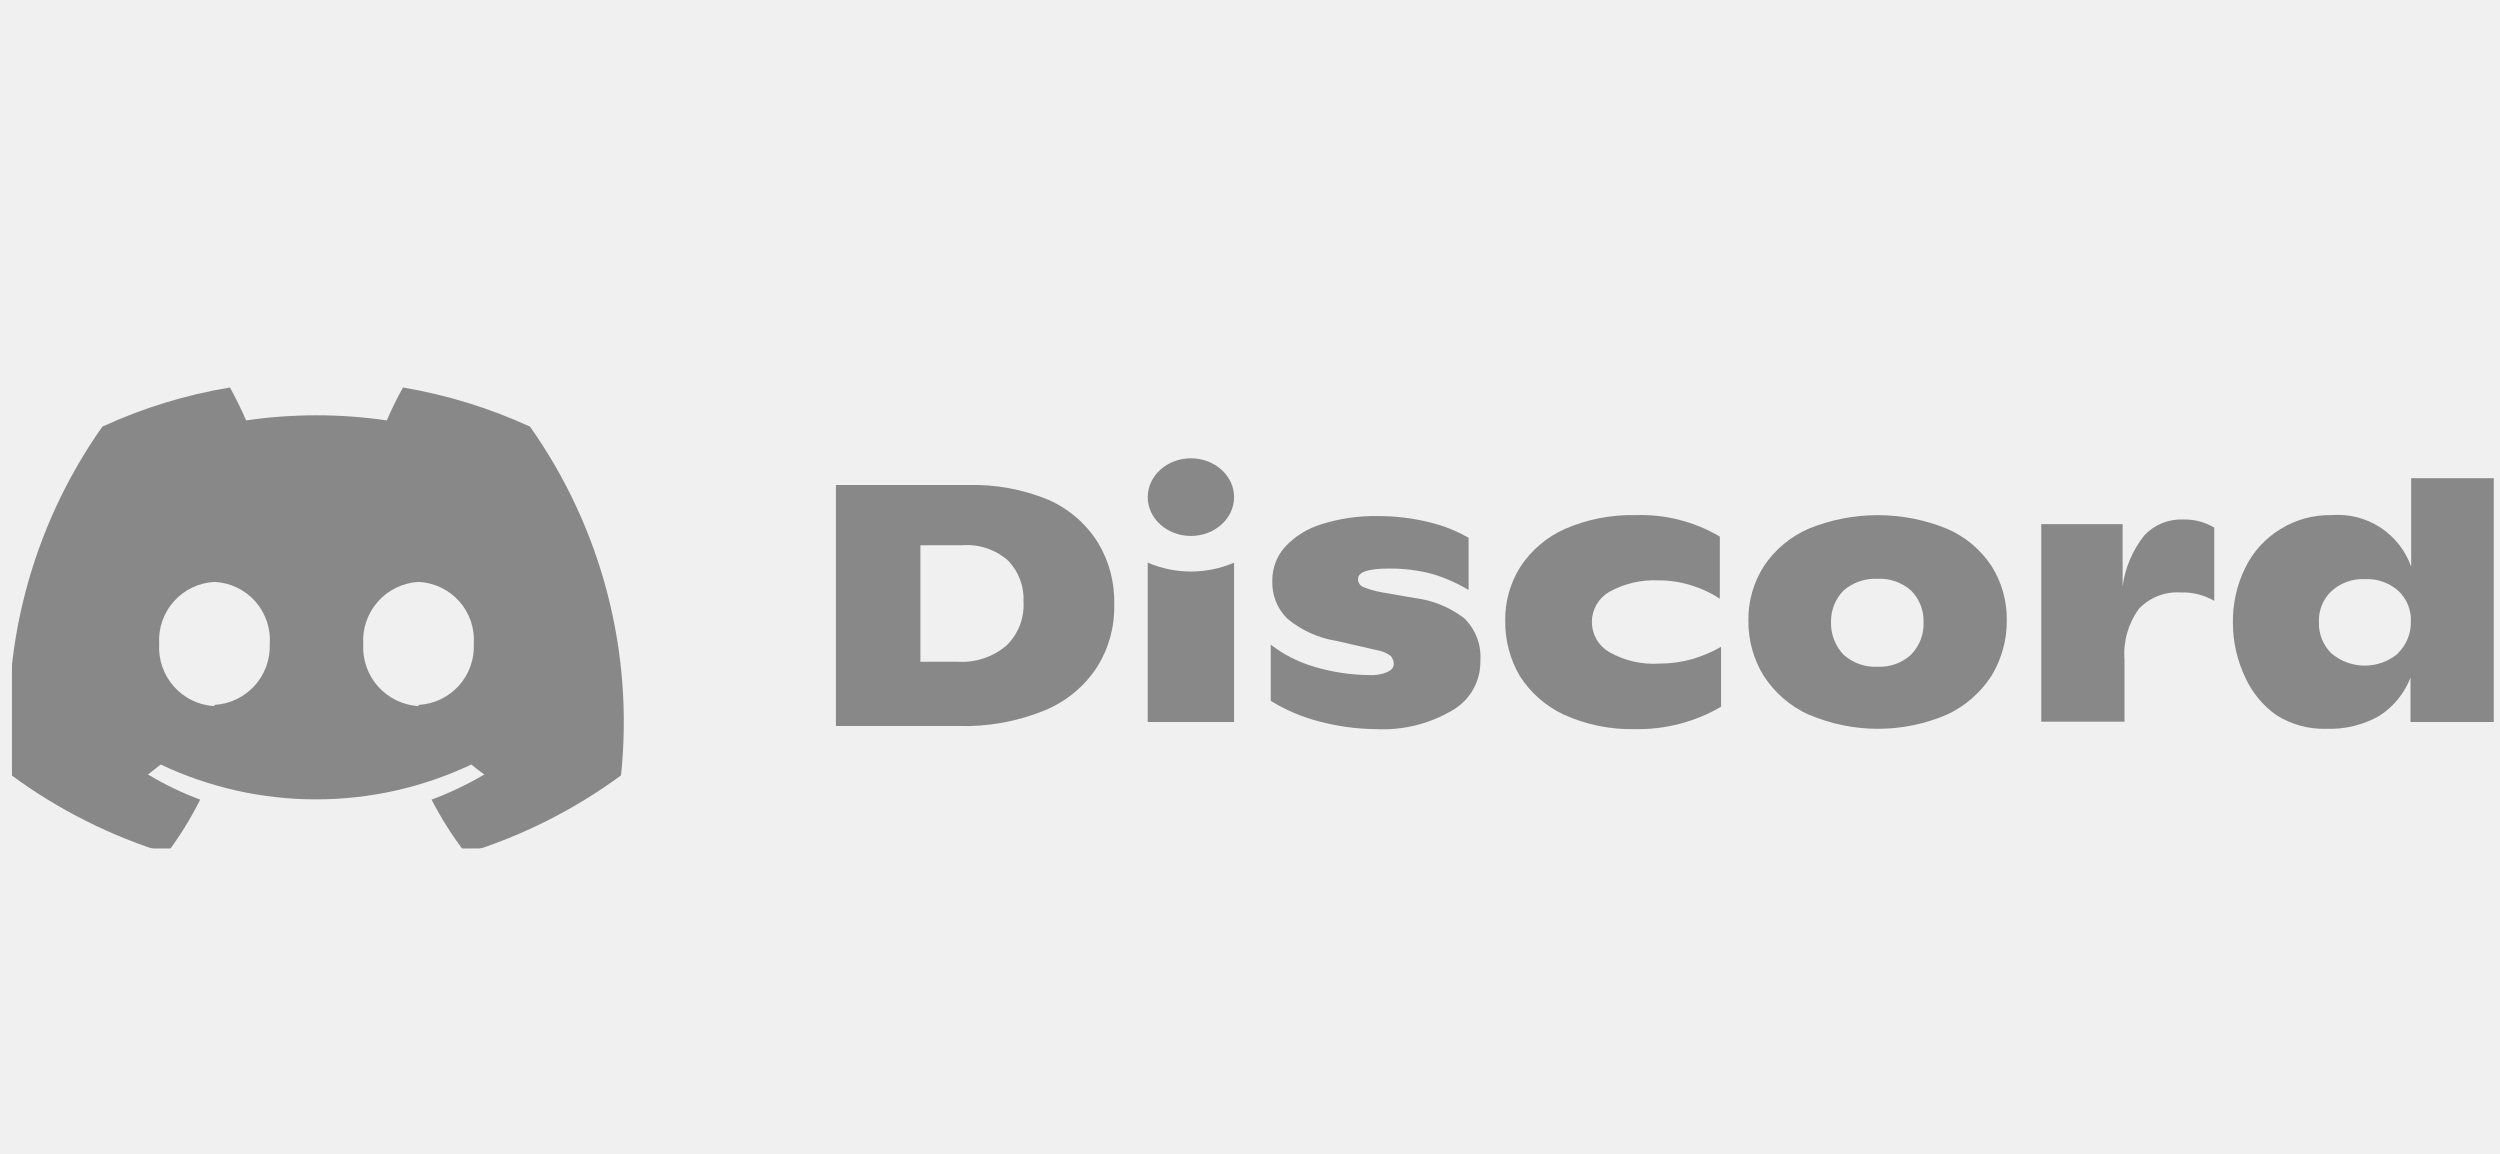
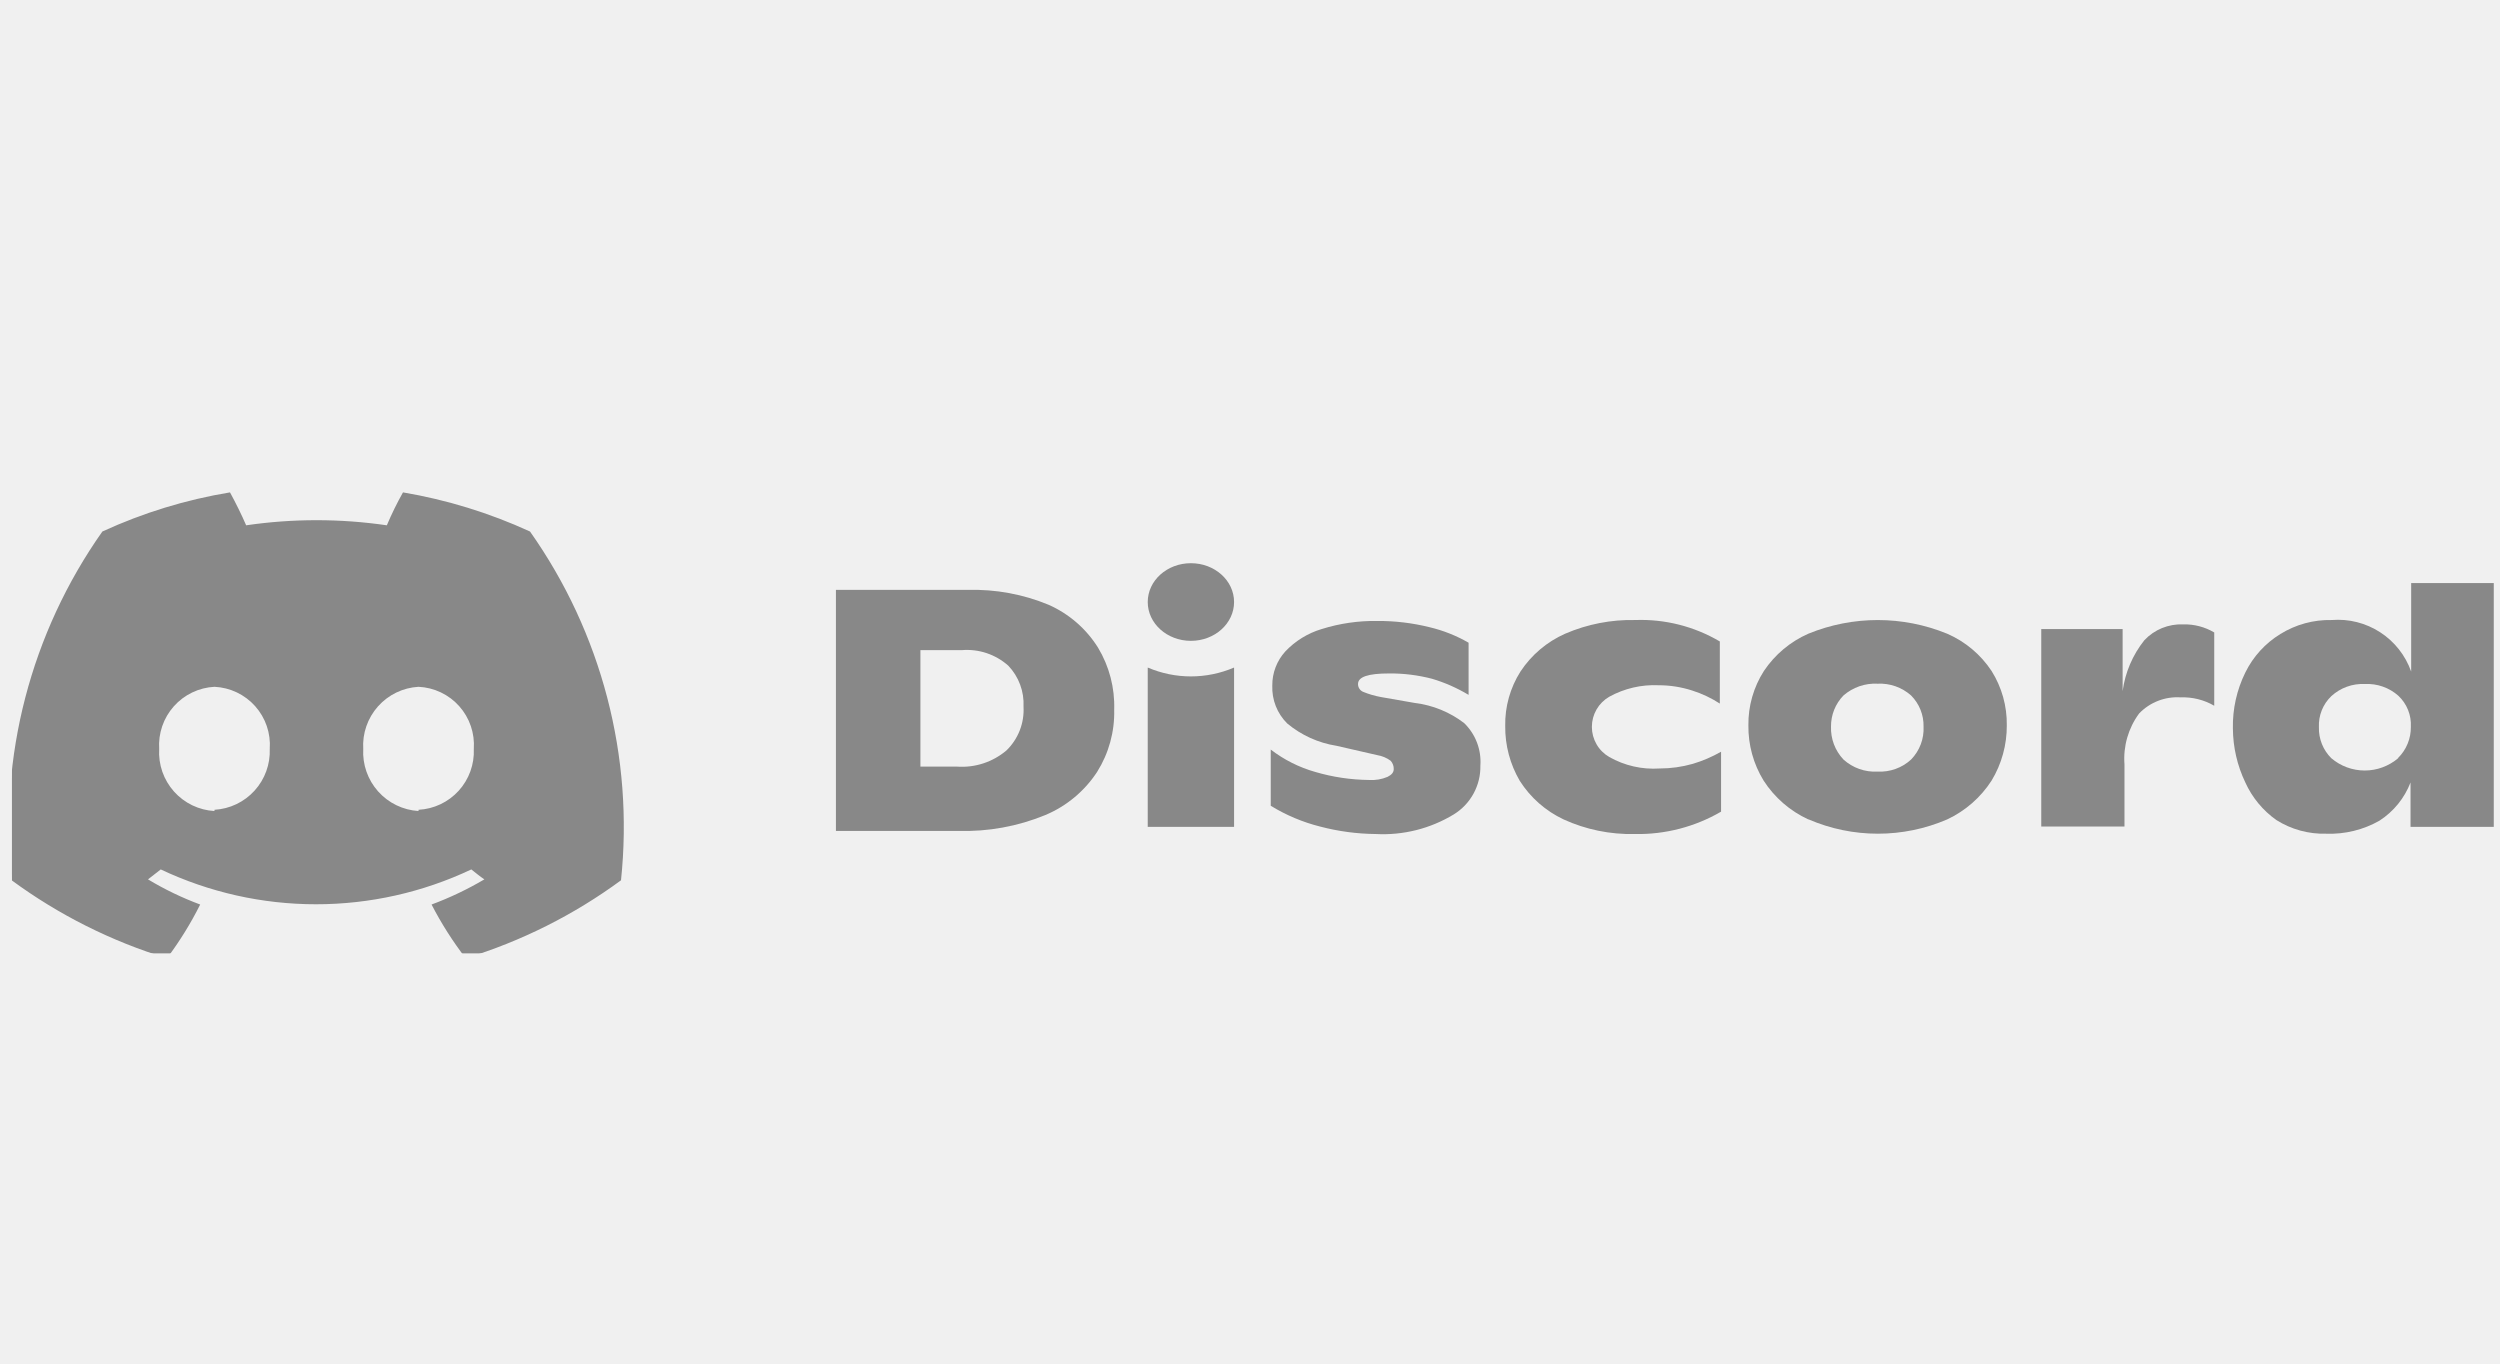
- <svg xmlns="http://www.w3.org/2000/svg" width="130" height="60" viewBox="0 0 159 35" fill="none">
+ <svg xmlns="http://www.w3.org/2000/svg" width="110" height="60" viewBox="0 0 159 35" fill="none">
  <mask id="mask0_76_1581" style="mask-type:luminance" maskUnits="userSpaceOnUse" x="0" y="5" width="159" height="30">
    <path d="M158.759 5.141H0.759V34.77H158.759V5.141Z" fill="white" />
  </mask>
  <g mask="url(#mask0_76_1581)">
    <path d="M33.709 7.941C31.137 6.761 28.42 5.924 25.63 5.452C25.248 6.13 24.905 6.829 24.603 7.546C21.636 7.112 18.622 7.112 15.655 7.546C15.378 6.894 14.964 6.065 14.628 5.452C11.822 5.915 9.092 6.752 6.51 7.941C1.96 14.391 -0.09 22.274 0.742 30.123C3.731 32.32 7.07 33.997 10.618 35.081C11.424 34.008 12.131 32.864 12.732 31.664C11.578 31.235 10.467 30.7 9.413 30.064L10.223 29.432C13.311 30.892 16.684 31.648 20.099 31.648C23.515 31.648 26.888 30.892 29.976 29.432C30.252 29.649 30.509 29.866 30.805 30.064C29.735 30.696 28.612 31.231 27.447 31.664C28.067 32.866 28.794 34.01 29.62 35.081C33.168 33.997 36.507 32.32 39.496 30.123C40.321 22.272 38.264 14.389 33.709 7.941ZM13.64 25.718C13.15 25.691 12.669 25.566 12.227 25.353C11.785 25.139 11.389 24.84 11.062 24.473C10.736 24.106 10.485 23.678 10.323 23.214C10.163 22.75 10.095 22.258 10.124 21.768C10.092 21.277 10.158 20.784 10.318 20.319C10.478 19.854 10.729 19.425 11.056 19.057C11.383 18.69 11.78 18.391 12.224 18.178C12.667 17.965 13.149 17.843 13.64 17.817C14.133 17.84 14.615 17.961 15.06 18.173C15.505 18.385 15.903 18.683 16.231 19.052C16.558 19.42 16.809 19.85 16.968 20.316C17.127 20.783 17.191 21.276 17.156 21.768C17.194 22.745 16.847 23.698 16.189 24.422C15.532 25.146 14.617 25.583 13.64 25.639V25.718ZM26.618 25.718C25.629 25.657 24.704 25.208 24.046 24.468C23.387 23.728 23.048 22.757 23.102 21.768C23.072 21.277 23.14 20.786 23.301 20.322C23.462 19.858 23.713 19.43 24.04 19.063C24.366 18.696 24.762 18.397 25.204 18.183C25.647 17.969 26.127 17.845 26.618 17.817C27.11 17.84 27.593 17.961 28.038 18.173C28.483 18.385 28.881 18.683 29.208 19.052C29.536 19.42 29.787 19.85 29.945 20.316C30.104 20.783 30.168 21.276 30.134 21.768C30.177 22.747 29.831 23.702 29.173 24.428C28.514 25.153 27.596 25.588 26.618 25.639V25.718Z" fill="#888888" />
    <path d="M53.165 11.654H61.56C63.319 11.605 65.07 11.928 66.695 12.602C67.991 13.177 69.085 14.126 69.836 15.328C70.552 16.519 70.909 17.89 70.863 19.279C70.897 20.674 70.519 22.048 69.777 23.229C68.977 24.454 67.828 25.41 66.478 25.975C64.726 26.695 62.841 27.039 60.947 26.982H53.165V11.654ZM60.868 22.893C62.009 22.974 63.136 22.605 64.009 21.866C64.379 21.507 64.668 21.073 64.856 20.592C65.043 20.112 65.125 19.596 65.096 19.081C65.12 18.604 65.047 18.126 64.88 17.678C64.714 17.23 64.458 16.82 64.128 16.474C63.727 16.117 63.257 15.845 62.748 15.675C62.239 15.505 61.7 15.441 61.165 15.486H58.538V22.893H60.868Z" fill="#888888" />
    <path d="M83.96 26.706C82.852 26.427 81.793 25.981 80.819 25.383V21.808C81.662 22.457 82.621 22.939 83.644 23.23C84.76 23.559 85.917 23.731 87.081 23.743C87.479 23.768 87.878 23.701 88.246 23.546C88.523 23.407 88.641 23.25 88.641 23.052C88.648 22.855 88.577 22.664 88.444 22.519C88.193 22.335 87.902 22.213 87.594 22.163L85.007 21.57C83.851 21.389 82.765 20.897 81.866 20.148C81.55 19.834 81.302 19.458 81.139 19.043C80.976 18.628 80.901 18.184 80.918 17.739C80.91 16.936 81.207 16.159 81.748 15.566C82.38 14.898 83.177 14.407 84.059 14.144C85.202 13.785 86.396 13.611 87.594 13.63C88.713 13.623 89.828 13.756 90.913 14.025C91.786 14.231 92.625 14.564 93.402 15.013V18.331C92.671 17.892 91.888 17.546 91.071 17.304C90.181 17.073 89.264 16.96 88.345 16.968C87.002 16.968 86.37 17.186 86.37 17.64C86.368 17.744 86.398 17.846 86.454 17.934C86.51 18.022 86.591 18.091 86.686 18.134C87.055 18.286 87.439 18.398 87.832 18.469L89.984 18.845C91.127 18.984 92.212 19.428 93.125 20.129C93.483 20.478 93.76 20.901 93.938 21.368C94.115 21.836 94.188 22.336 94.152 22.835C94.164 23.455 94.014 24.067 93.716 24.611C93.418 25.155 92.983 25.612 92.454 25.936C90.964 26.84 89.236 27.274 87.496 27.18C86.302 27.169 85.115 27.009 83.96 26.706Z" fill="#888888" />
    <path d="M99.445 26.252C98.304 25.715 97.338 24.866 96.66 23.802C96.039 22.743 95.718 21.534 95.732 20.306C95.709 19.084 96.046 17.882 96.7 16.849C97.397 15.79 98.385 14.954 99.544 14.44C100.952 13.832 102.475 13.535 104.008 13.57C105.893 13.502 107.757 13.975 109.381 14.933V18.884C108.835 18.529 108.244 18.25 107.623 18.054C106.934 17.831 106.214 17.718 105.49 17.718C104.395 17.667 103.308 17.92 102.349 18.449C102.013 18.643 101.733 18.923 101.539 19.259C101.345 19.595 101.243 19.977 101.243 20.365C101.243 20.754 101.345 21.135 101.539 21.471C101.733 21.808 102.013 22.087 102.349 22.281C103.322 22.832 104.434 23.086 105.549 23.012C106.264 23.012 106.975 22.912 107.663 22.716C108.289 22.529 108.893 22.271 109.46 21.945V25.758C107.795 26.727 105.895 27.219 103.969 27.18C102.41 27.216 100.864 26.899 99.445 26.252Z" fill="#888888" />
    <path d="M115.01 26.252C113.846 25.716 112.86 24.86 112.166 23.783C111.517 22.726 111.182 21.507 111.198 20.267C111.182 19.043 111.525 17.841 112.185 16.81C112.883 15.768 113.862 14.945 115.01 14.44C117.839 13.282 121.01 13.282 123.839 14.44C124.991 14.94 125.972 15.763 126.664 16.81C127.314 17.845 127.65 19.045 127.632 20.267C127.64 21.506 127.305 22.723 126.664 23.783C125.973 24.855 124.994 25.71 123.839 26.252C122.448 26.851 120.949 27.16 119.435 27.16C117.92 27.16 116.421 26.851 115.03 26.252H115.01ZM121.548 22.44C121.816 22.163 122.025 21.835 122.161 21.475C122.297 21.115 122.357 20.73 122.338 20.346C122.346 19.98 122.28 19.617 122.144 19.278C122.008 18.939 121.806 18.63 121.548 18.371C120.963 17.85 120.197 17.58 119.415 17.62C118.621 17.578 117.841 17.848 117.242 18.371C116.73 18.9 116.446 19.609 116.452 20.346C116.439 20.73 116.502 21.113 116.637 21.472C116.773 21.831 116.978 22.16 117.242 22.44C117.535 22.706 117.878 22.911 118.251 23.043C118.624 23.175 119.02 23.232 119.415 23.21C119.804 23.23 120.193 23.172 120.559 23.04C120.926 22.908 121.262 22.704 121.548 22.44Z" fill="#888888" />
    <path d="M140.826 14.361V19.022C140.18 18.646 139.44 18.461 138.693 18.489C138.203 18.456 137.713 18.532 137.255 18.709C136.798 18.887 136.385 19.162 136.046 19.516C135.358 20.45 135.029 21.599 135.117 22.756V26.706H129.824V14.143H134.999V18.094C135.158 16.909 135.636 15.789 136.382 14.854C136.696 14.519 137.08 14.255 137.506 14.081C137.932 13.908 138.391 13.828 138.851 13.847C139.544 13.829 140.229 14.007 140.826 14.361Z" fill="#888888" />
    <path d="M158.604 11.22V26.726H153.31V23.901C152.925 24.899 152.234 25.75 151.335 26.331C150.308 26.915 149.138 27.202 147.957 27.16C146.834 27.193 145.727 26.891 144.777 26.291C143.918 25.684 143.237 24.859 142.802 23.901C142.289 22.827 142.019 21.654 142.012 20.464C141.987 19.233 142.258 18.014 142.802 16.909C143.298 15.897 144.072 15.047 145.034 14.459C146.011 13.853 147.143 13.544 148.293 13.57C149.38 13.482 150.465 13.756 151.38 14.349C152.294 14.942 152.987 15.821 153.35 16.849V11.22H158.604ZM152.52 22.341C152.781 22.083 152.987 21.775 153.126 21.436C153.266 21.096 153.335 20.732 153.33 20.365C153.35 19.998 153.289 19.632 153.153 19.291C153.016 18.95 152.807 18.642 152.54 18.39C151.955 17.87 151.189 17.6 150.407 17.64C150.018 17.62 149.629 17.679 149.263 17.811C148.897 17.943 148.56 18.147 148.273 18.41C148.008 18.663 147.8 18.971 147.664 19.312C147.528 19.653 147.466 20.018 147.483 20.385C147.472 20.751 147.537 21.115 147.673 21.455C147.809 21.795 148.013 22.103 148.273 22.36C148.866 22.864 149.619 23.141 150.397 23.141C151.175 23.141 151.927 22.864 152.52 22.36V22.341Z" fill="#888888" />
    <path d="M75.742 14.894C77.258 14.894 78.487 13.788 78.487 12.425C78.487 11.061 77.258 9.956 75.742 9.956C74.225 9.956 72.996 11.061 72.996 12.425C72.996 13.788 74.225 14.894 75.742 14.894Z" fill="#888888" />
    <path d="M78.487 16.592C77.62 16.964 76.686 17.156 75.742 17.156C74.798 17.156 73.864 16.964 72.996 16.592V26.725H78.487V16.592Z" fill="#888888" />
  </g>
</svg>
